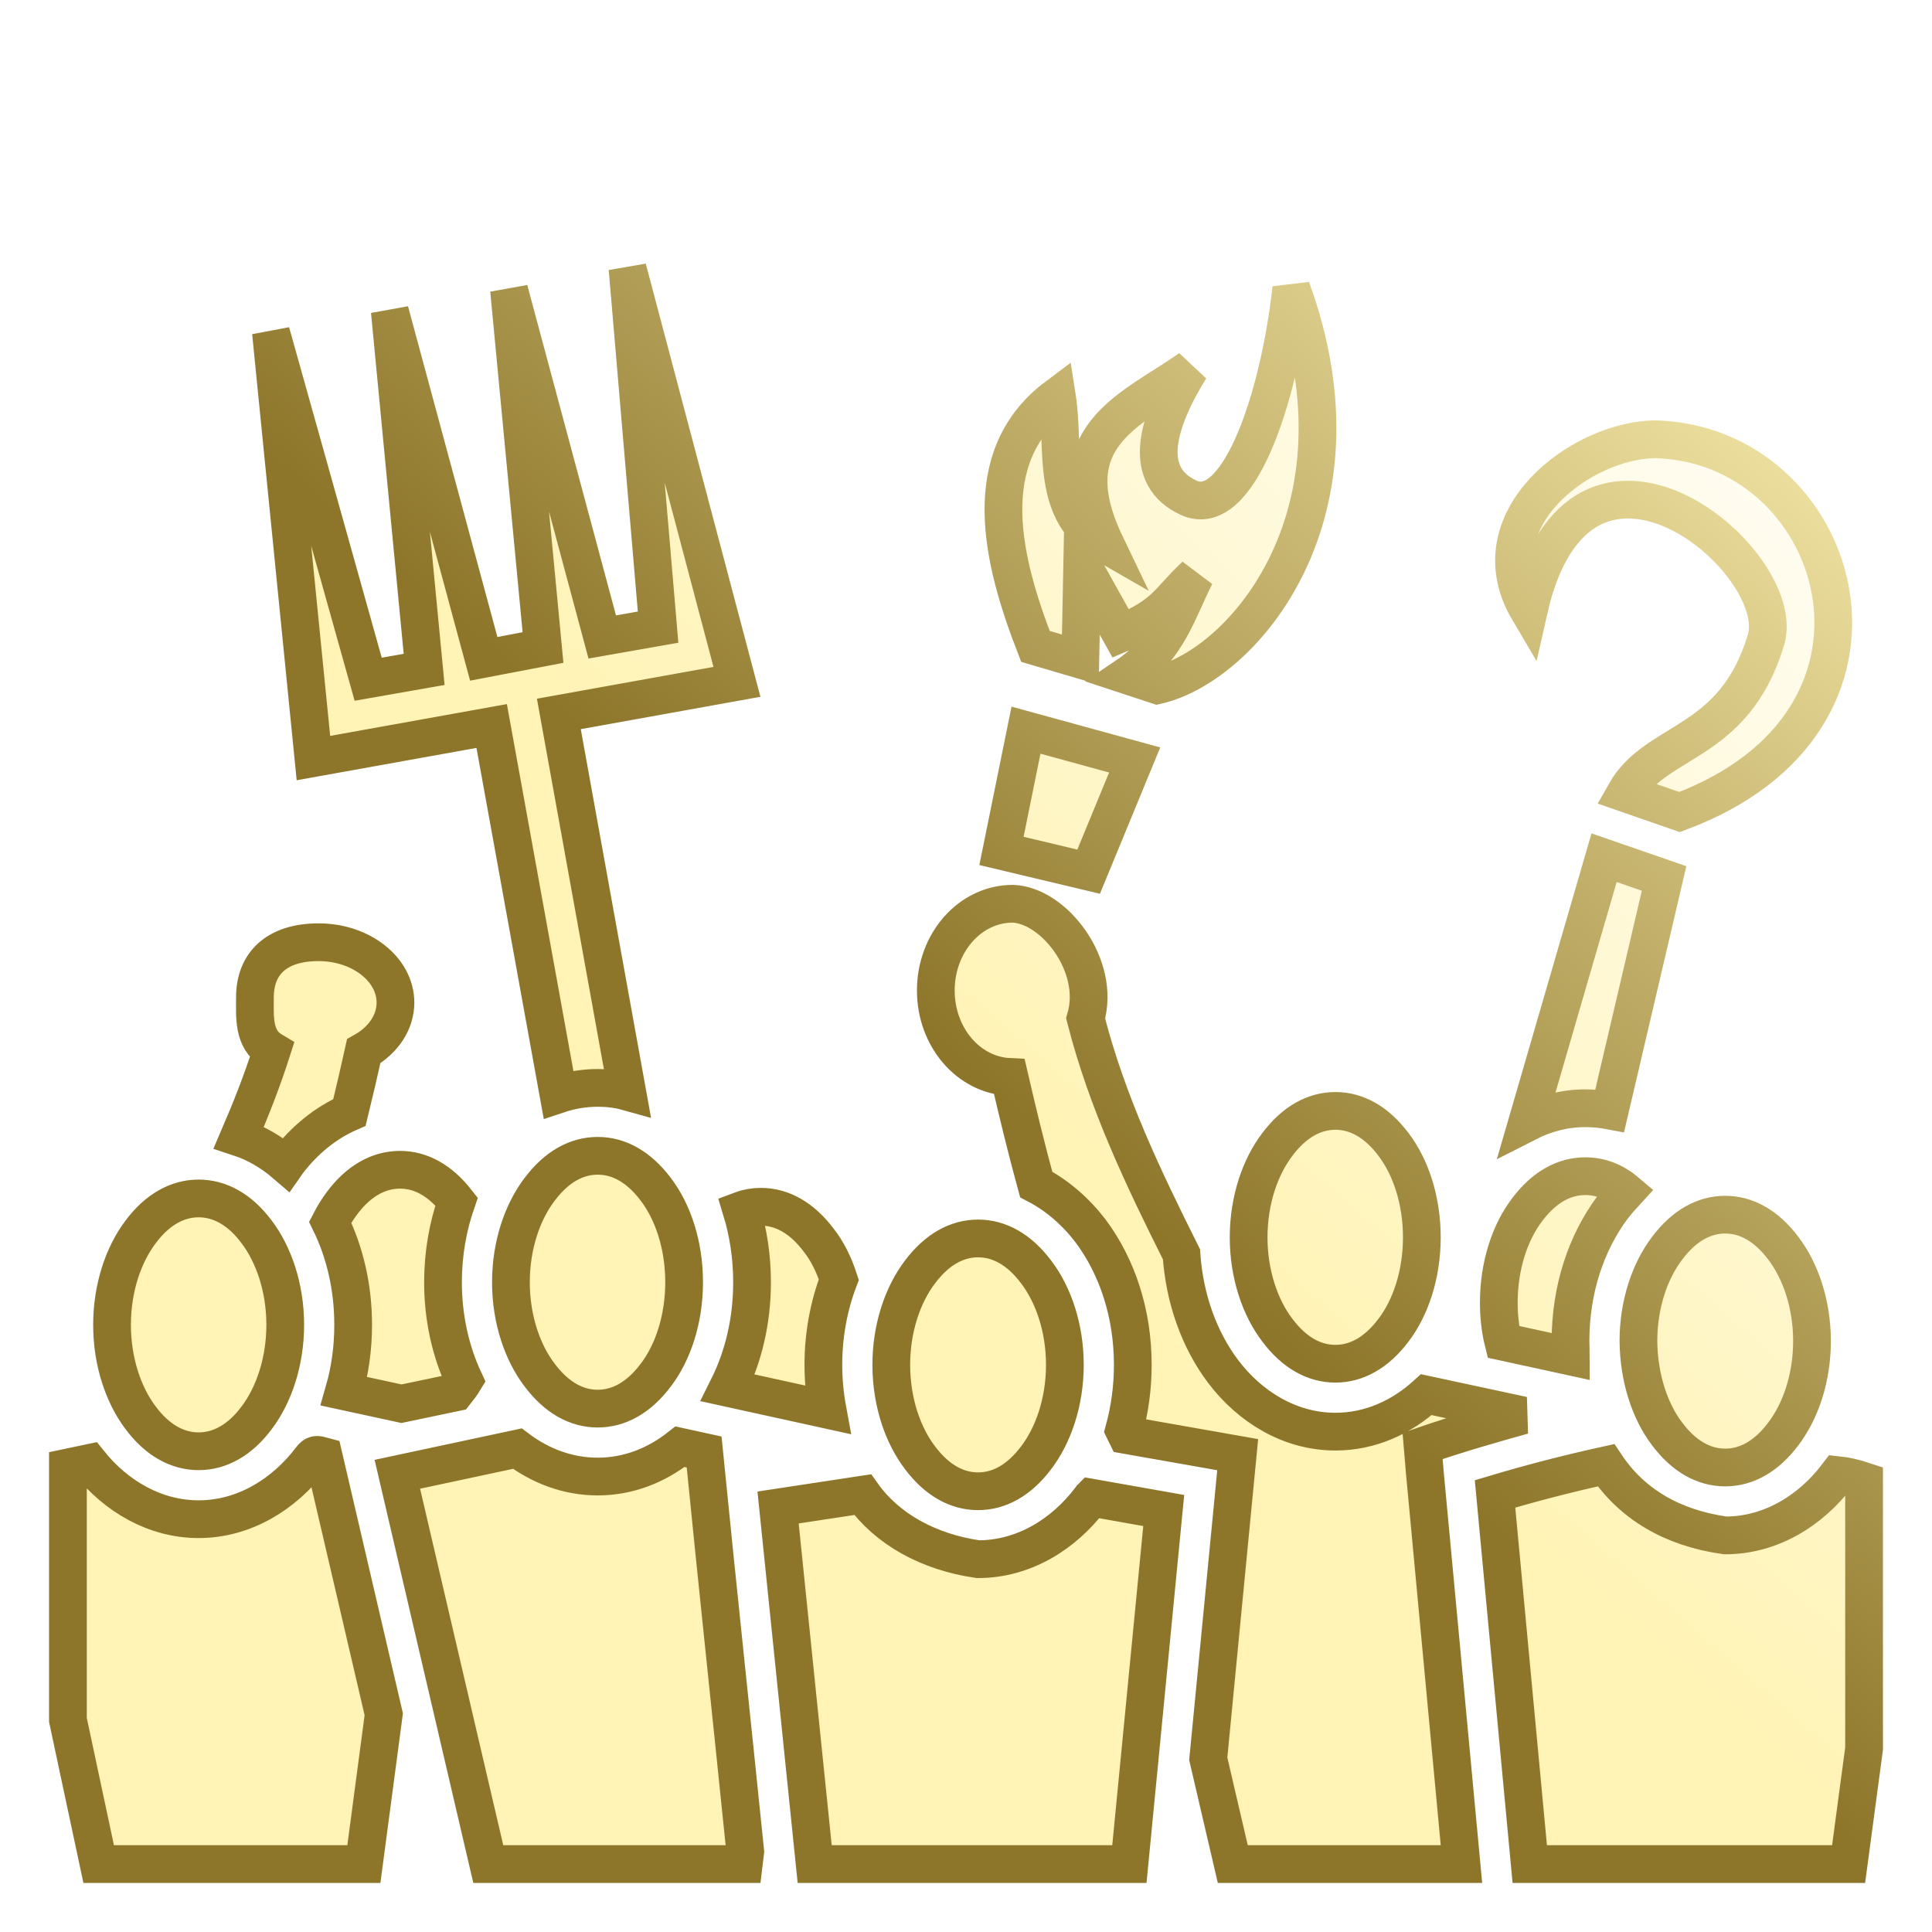
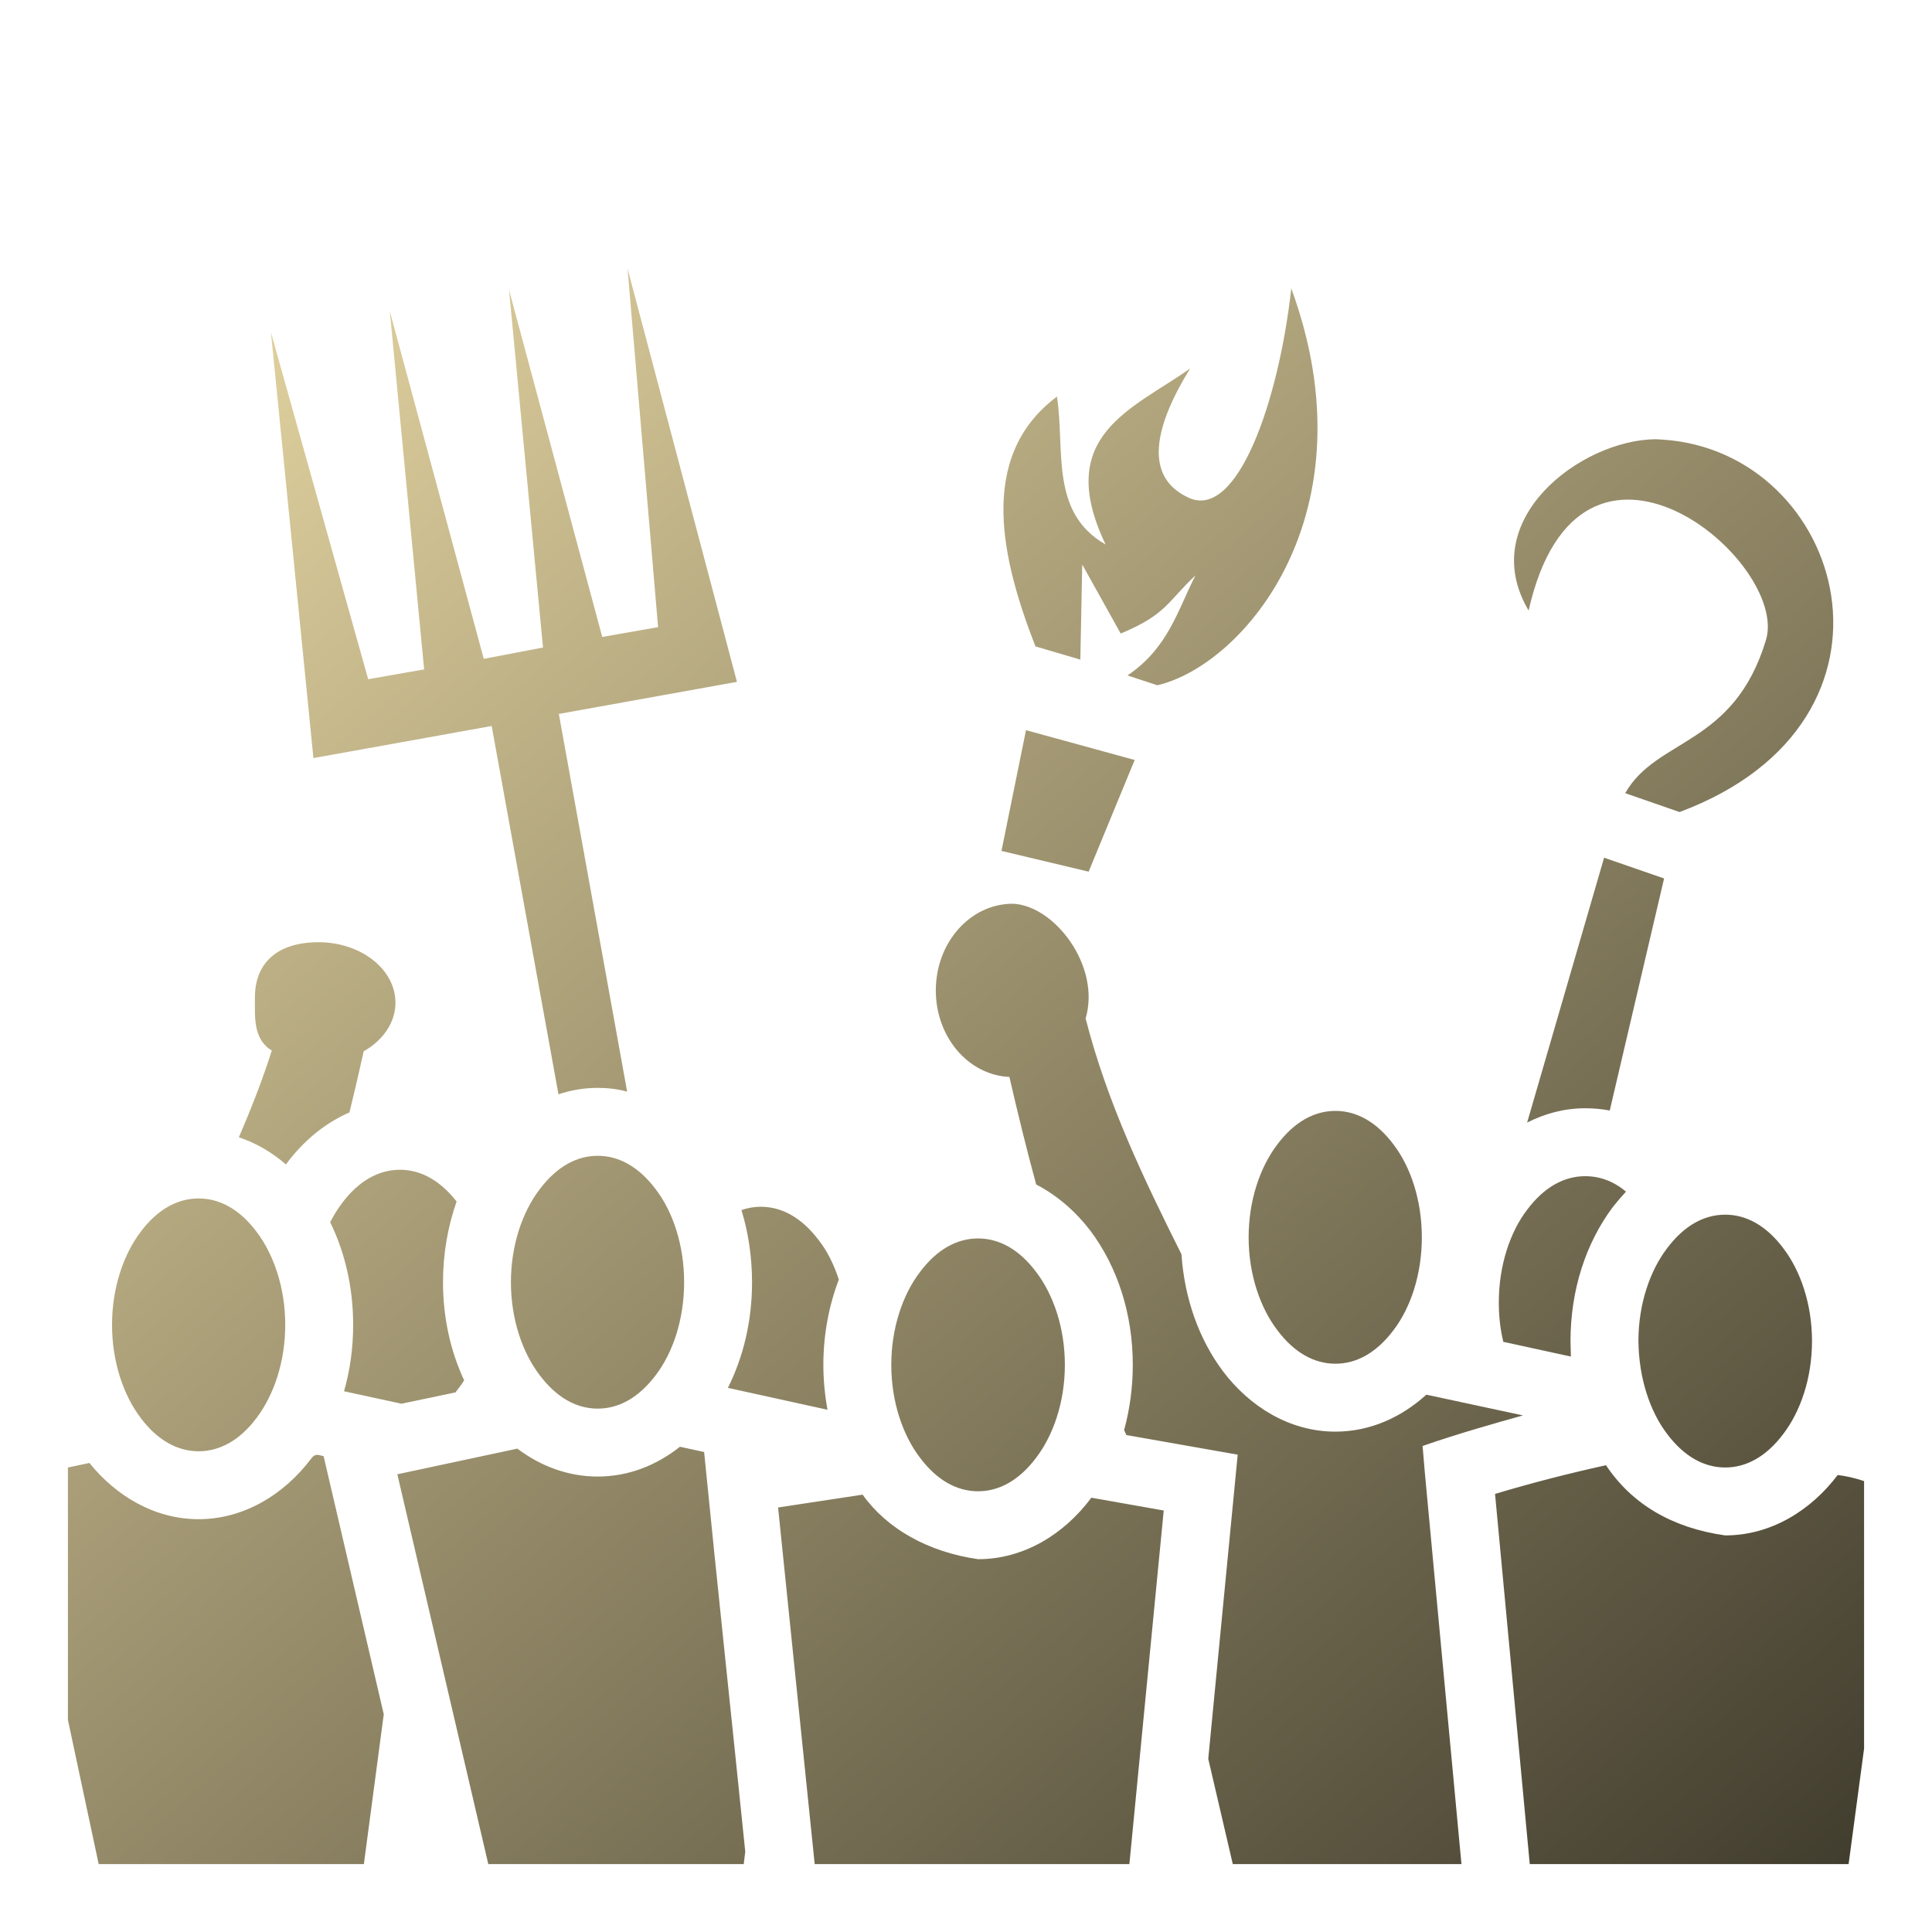
- <svg xmlns="http://www.w3.org/2000/svg" viewBox="0 0 512 512" style="height: 512px; width: 512px;">
+ <svg xmlns="http://www.w3.org/2000/svg" viewBox="0 0 512 512">
  <defs>
-     <linearGradient id="bg-gradient" x1="0" x2="1" y1="1" y2="0">
-       <stop offset="50%" stop-color="rgb(255, 243, 181)" stop-opacity="1" />
-       <stop offset="100%" stop-color="rgb(255, 255, 255)" stop-opacity="1" />
+     <linearGradient id="bg-gradient" x1="0" x2="1" y1="0" y2="1">
+       <stop offset="0%" stop-color="rgb(235, 219, 166)" />
+       <stop offset="100%" stop-color="rgb(65, 61, 46)" />
    </linearGradient>
-     <linearGradient id="stroke-gradient" x1="0" x2="1" y1="1" y2="0">
-       <stop offset="50%" stop-color="rgb(141, 118, 42)" stop-opacity="1" />
-       <stop offset="100%" stop-color="rgb(255, 243, 181)" stop-opacity="1" />
+     <linearGradient id="stroke-gradient" x1="0" x2="1" y1="0" y2="1">
+       <stop offset="0%" stop-color="rgb(236, 219, 166)" />
+       <stop offset="100%" stop-color="rgb(66, 61, 46)" />
    </linearGradient>
  </defs>
-   <g class="" transform="translate(0,0)" style="">
-     <path d="M166.3 71.14l8.1 95.06-14.8 2.6-24.7-91.98 9 94.78-15.7 3-24.9-92.14 9.1 94.94-14.83 2.6L71.8 88.06 83.06 200.9l47.24-8.5L148 290c3.3-1.1 6.8-1.7 10.4-1.7 2.7 0 5.3.3 7.8 1l-18.1-100.1 47.2-8.5zm175.9 5.28c-3.3 29.88-14.3 61.48-27.2 55.48-12.2-5.6-8.9-19.2.4-34.25-15.1 10.75-36.3 17.65-22.4 46.65-14.9-8.5-10.7-25.2-12.9-39.2-21.5 16.1-14.4 43.8-5.7 66.2l11.9 3.5.5-25.2 10.2 18.3c12.2-5.1 12.4-8.5 19.8-15.4-4.7 9.2-7.2 19.2-18 26.5l7.9 2.6c22.9-5.3 57.3-45.6 35.5-105.18zm96.5 39.98c-19.8.2-47.8 21.4-33.6 45.4 13.5-59.9 69.2-13.1 62.9 7.8-8.5 28.2-29 25.9-37.3 40.6l14.4 5c64.9-24.2 43.8-95.6-4.5-98.7-.6 0-1.2-.1-1.9-.1zm-166.8 77.1l-6.5 32 23.1 5.5 12.2-29.6zm153.2 33.8l-20.4 70.2c4.7-2.4 9.9-3.8 15.4-3.8 2.2 0 4.4.2 6.5.6l14.4-61.5zm-156.7 12.2c-11.3 0-20.4 10.3-20.4 23 0 12.3 8.6 22.4 19.5 22.9 2.2 9.5 4.5 19 7.1 28.5 5.6 2.9 10.5 7.2 14.4 12.3 7.1 9.5 11.2 21.9 11.2 35.5 0 6-.8 11.8-2.3 17.3.2.4.4.9.6 1.3l29.5 5.2-7.8 80.6 6.5 27.9h60.6l-9.7-103.7-.6-7.1c9.5-3.3 19.1-6 26.6-8.1l-25.6-5.5c-6.6 6-14.9 9.8-24.1 9.8-12.1 0-22.7-6.6-29.8-16-6.3-8.4-10.2-19.2-11-31-10-20-19.7-40.2-25.4-62.5 4.1-13.9-8.3-30-19.3-30.4zM84.42 249.7c-11.26 0-16.87 5.8-16.86 14.6 0 5-.56 11.1 4.48 14.1-2.53 7.9-5.51 15.5-8.74 23 4.58 1.5 8.79 4 12.5 7.2.14-.2.27-.4.41-.6 4.32-5.7 9.95-10.4 16.4-13.2 1.32-5.4 2.58-10.8 3.77-16.2 5.32-3 8.42-7.8 8.42-12.9 0-8.8-9.12-16-20.38-16zm269.48 44.7c-5.6 0-10.9 2.9-15.4 8.9-4.5 5.9-7.6 14.7-7.6 24.6 0 9.9 3.1 18.7 7.6 24.6 4.5 6 9.8 8.9 15.4 8.9s10.9-2.9 15.4-8.9c4.5-5.9 7.5-14.7 7.5-24.6 0-9.9-3-18.7-7.5-24.6-4.5-6-9.8-8.9-15.4-8.9zm-195.5 11.9c-5.6 0-10.9 2.9-15.4 8.9-4.5 5.9-7.6 14.7-7.6 24.6 0 9.9 3.1 18.7 7.6 24.6 4.5 6 9.8 8.9 15.4 8.9s10.9-2.9 15.4-8.9c4.5-5.9 7.5-14.7 7.5-24.6 0-9.9-3-18.7-7.5-24.6-4.5-6-9.8-8.9-15.4-8.9zM106 310c-5.6 0-10.94 2.9-15.4 8.9-1.13 1.5-2.17 3.2-3.1 5 3.92 8 6.09 17.3 6.09 27.2 0 6.2-.84 12.1-2.42 17.6l15.23 3.3 14.3-3c.8-1 1.7-2.2 2.3-3.2-3.6-7.7-5.6-16.6-5.6-26 0-7.6 1.3-14.8 3.6-21.4-4.4-5.6-9.5-8.4-15-8.4zm314.1 1.7c-5.6 0-10.9 2.9-15.4 8.9-4.5 5.9-7.5 14.7-7.5 24.6 0 3.7.4 7.2 1.2 10.4l17.9 3.9c0-1.3-.1-2.7-.1-4.1 0-13.6 4.1-26 11.2-35.5 1.1-1.4 2.3-2.8 3.5-4.1-3.3-2.8-7-4.1-10.8-4.1zm-367.46 5.9c-5.59 0-10.94 2.9-15.4 8.9-4.46 5.9-7.55 14.7-7.55 24.6 0 9.9 3.09 18.7 7.55 24.6 4.46 6 9.81 8.9 15.4 8.9s10.94-2.9 15.4-8.9c4.46-5.9 7.55-14.7 7.55-24.6 0-9.9-3.09-18.7-7.55-24.6-4.46-6-9.81-8.9-15.4-8.9zm148.96 2.2c-1.7 0-3.5.3-5.1.9 1.8 5.9 2.8 12.4 2.8 19.1 0 10.3-2.3 19.8-6.4 28l26.4 5.8c-.7-3.8-1.1-7.8-1.1-11.9 0-8.1 1.5-15.8 4.1-22.6-1.3-4-3.1-7.6-5.3-10.4-4.5-6-9.8-8.9-15.4-8.9zm255.6 2.1c-5.6 0-10.9 2.9-15.4 8.9-4.5 5.9-7.6 14.7-7.6 24.6.1 9.9 3.1 18.7 7.6 24.6 4.5 6 9.8 8.9 15.4 8.9s10.9-2.9 15.4-8.9c4.5-5.9 7.6-14.7 7.6-24.6 0-9.9-3.1-18.7-7.6-24.6-4.5-6-9.8-8.9-15.4-8.9zm-198 6.3c-5.6 0-10.9 2.9-15.4 8.9-4.5 5.9-7.6 14.7-7.6 24.6 0 9.9 3.1 18.7 7.6 24.6 4.5 6 9.8 8.9 15.4 8.9s10.9-2.9 15.4-8.9c4.5-5.9 7.6-14.7 7.6-24.6 0-9.9-3.1-18.7-7.6-24.6-4.5-6-9.8-8.9-15.4-8.9zm-79 55.2c-6.2 4.9-13.6 7.9-21.8 7.9-7.9 0-15.2-2.8-21.3-7.4l-31.8 6.8L129.4 494h67.7l.4-3.3c-3.6-35.3-7.4-70.6-10.9-105.9zm-97.77 3.2c-7.11 9.4-17.73 16-29.79 16-11.6 0-21.86-6.1-28.94-14.9l-5.7 1.2v66.9l8.15 38.2h70.28l5.27-39.7-15.94-68.4c-1.81-.5-2.37-.6-3.33.7zm343.17 1.7c-10 2.2-19.7 4.7-29.4 7.6l9.2 98.1h84.5l4.1-30.6v-70.9c-2.4-.8-5-1.4-7-1.6-7.1 9.4-17.7 16-29.8 16-14.2-2-24.8-8.4-31.6-18.6zm-197 7.8l-22.4 3.4 9.7 94.5h83.4l9.1-93.7-19.2-3.4c-.1.1-.1.2-.2.3-7.1 9.4-17.7 16-29.8 16-13.2-1.9-24.1-8-30.6-17.1z" fill="url(#bg-gradient)" fill-opacity="1" stroke="url(#stroke-gradient)" stroke-opacity="1" stroke-width="10">[
- s]*</path>
+   <g transform-origin="center" transform="">
+     <path d="M166.3 71.14l8.1 95.06-14.8 2.6-24.7-91.98 9 94.78-15.7 3-24.9-92.14 9.1 94.94-14.83 2.6L71.8 88.06 83.06 200.9l47.24-8.5L148 290c3.3-1.1 6.8-1.7 10.4-1.7 2.7 0 5.3.3 7.8 1l-18.1-100.1 47.2-8.5zm175.9 5.28c-3.3 29.88-14.3 61.48-27.2 55.48-12.2-5.6-8.9-19.2.4-34.25-15.1 10.75-36.3 17.65-22.4 46.65-14.9-8.5-10.7-25.2-12.9-39.2-21.5 16.1-14.4 43.8-5.7 66.2l11.9 3.5.5-25.2 10.2 18.3c12.2-5.1 12.4-8.5 19.8-15.4-4.7 9.2-7.2 19.2-18 26.5l7.9 2.6c22.9-5.3 57.3-45.6 35.5-105.18zm96.5 39.98c-19.8.2-47.8 21.4-33.6 45.4 13.5-59.9 69.2-13.1 62.9 7.8-8.5 28.2-29 25.9-37.3 40.6l14.4 5c64.9-24.2 43.8-95.6-4.5-98.7-.6 0-1.2-.1-1.9-.1zm-166.8 77.1l-6.5 32 23.1 5.5 12.2-29.6zm153.2 33.8l-20.4 70.2c4.7-2.4 9.9-3.8 15.4-3.8 2.2 0 4.4.2 6.5.6l14.4-61.5zm-156.7 12.2c-11.3 0-20.4 10.3-20.4 23 0 12.3 8.6 22.4 19.5 22.9 2.2 9.5 4.5 19 7.1 28.5 5.6 2.9 10.5 7.2 14.4 12.3 7.1 9.5 11.2 21.9 11.2 35.5 0 6-.8 11.8-2.3 17.3.2.4.4.9.6 1.3l29.5 5.2-7.8 80.6 6.5 27.9h60.6l-9.7-103.7-.6-7.1c9.5-3.3 19.1-6 26.6-8.1l-25.6-5.5c-6.6 6-14.9 9.8-24.1 9.8-12.1 0-22.7-6.6-29.8-16-6.3-8.4-10.2-19.2-11-31-10-20-19.7-40.2-25.4-62.5 4.1-13.9-8.3-30-19.3-30.4zM84.42 249.7c-11.26 0-16.87 5.8-16.86 14.6 0 5-.56 11.1 4.48 14.1-2.53 7.9-5.51 15.5-8.74 23 4.58 1.5 8.79 4 12.5 7.2.14-.2.27-.4.41-.6 4.32-5.7 9.95-10.4 16.4-13.2 1.32-5.4 2.58-10.8 3.77-16.2 5.32-3 8.42-7.8 8.42-12.9 0-8.8-9.12-16-20.38-16zm269.48 44.7c-5.6 0-10.9 2.9-15.4 8.9-4.5 5.9-7.6 14.7-7.6 24.6 0 9.9 3.1 18.7 7.6 24.6 4.5 6 9.8 8.9 15.4 8.9s10.9-2.9 15.4-8.9c4.5-5.9 7.5-14.7 7.5-24.6 0-9.9-3-18.7-7.5-24.6-4.5-6-9.8-8.9-15.4-8.9zm-195.5 11.9c-5.6 0-10.9 2.9-15.4 8.9-4.5 5.9-7.6 14.7-7.6 24.6 0 9.9 3.1 18.7 7.6 24.6 4.5 6 9.8 8.9 15.4 8.9s10.9-2.9 15.4-8.9c4.5-5.9 7.5-14.7 7.5-24.6 0-9.9-3-18.7-7.5-24.6-4.5-6-9.8-8.9-15.4-8.9zM106 310c-5.6 0-10.94 2.9-15.4 8.9-1.13 1.5-2.17 3.2-3.1 5 3.92 8 6.09 17.3 6.09 27.2 0 6.2-.84 12.1-2.42 17.6l15.23 3.3 14.3-3c.8-1 1.7-2.2 2.3-3.2-3.6-7.7-5.6-16.6-5.6-26 0-7.6 1.3-14.8 3.6-21.4-4.4-5.6-9.5-8.4-15-8.4zm314.1 1.7c-5.6 0-10.9 2.9-15.4 8.9-4.5 5.9-7.5 14.7-7.5 24.6 0 3.7.4 7.2 1.2 10.4l17.9 3.9c0-1.3-.1-2.7-.1-4.1 0-13.6 4.1-26 11.2-35.5 1.1-1.4 2.3-2.8 3.5-4.1-3.3-2.8-7-4.1-10.8-4.1zm-367.46 5.9c-5.59 0-10.94 2.9-15.4 8.9-4.46 5.9-7.55 14.7-7.55 24.6 0 9.9 3.09 18.7 7.55 24.6 4.46 6 9.81 8.9 15.4 8.9s10.94-2.9 15.4-8.9c4.46-5.9 7.55-14.7 7.55-24.6 0-9.9-3.09-18.7-7.55-24.6-4.46-6-9.81-8.9-15.4-8.9zm148.96 2.2c-1.7 0-3.5.3-5.1.9 1.8 5.9 2.8 12.4 2.8 19.1 0 10.3-2.3 19.8-6.4 28l26.4 5.8c-.7-3.8-1.1-7.8-1.1-11.9 0-8.1 1.5-15.8 4.1-22.6-1.3-4-3.1-7.6-5.3-10.4-4.5-6-9.8-8.9-15.4-8.9zm255.6 2.1c-5.6 0-10.9 2.9-15.4 8.9-4.5 5.9-7.6 14.7-7.6 24.6.1 9.9 3.1 18.7 7.6 24.6 4.5 6 9.8 8.9 15.4 8.9s10.9-2.9 15.4-8.9c4.5-5.9 7.6-14.7 7.6-24.6 0-9.9-3.1-18.7-7.6-24.6-4.5-6-9.8-8.9-15.4-8.9zm-198 6.3c-5.6 0-10.9 2.9-15.4 8.9-4.5 5.9-7.6 14.7-7.6 24.6 0 9.9 3.1 18.7 7.6 24.6 4.5 6 9.8 8.9 15.4 8.9s10.9-2.9 15.4-8.9c4.5-5.9 7.6-14.7 7.6-24.6 0-9.9-3.1-18.7-7.6-24.6-4.5-6-9.8-8.9-15.4-8.9zm-79 55.2c-6.2 4.9-13.6 7.9-21.8 7.9-7.9 0-15.2-2.8-21.3-7.4l-31.8 6.8L129.4 494h67.7l.4-3.3c-3.6-35.3-7.4-70.6-10.9-105.9zm-97.77 3.2c-7.11 9.4-17.73 16-29.79 16-11.6 0-21.86-6.1-28.94-14.9l-5.7 1.2v66.9l8.15 38.2h70.28l5.27-39.7-15.94-68.4c-1.81-.5-2.37-.6-3.33.7zm343.17 1.7c-10 2.2-19.7 4.7-29.4 7.6l9.2 98.1h84.5l4.1-30.6v-70.9c-2.4-.8-5-1.4-7-1.6-7.1 9.4-17.7 16-29.8 16-14.2-2-24.8-8.4-31.6-18.6zm-197 7.8l-22.4 3.4 9.7 94.5h83.4l9.1-93.7-19.2-3.4c-.1.1-.1.2-.2.3-7.1 9.4-17.7 16-29.8 16-13.2-1.9-24.1-8-30.6-17.1z" fill="url(#bg-gradient)" stroke="url(#stroke-gradient)" stroke-width="0" />
  </g>
</svg>
